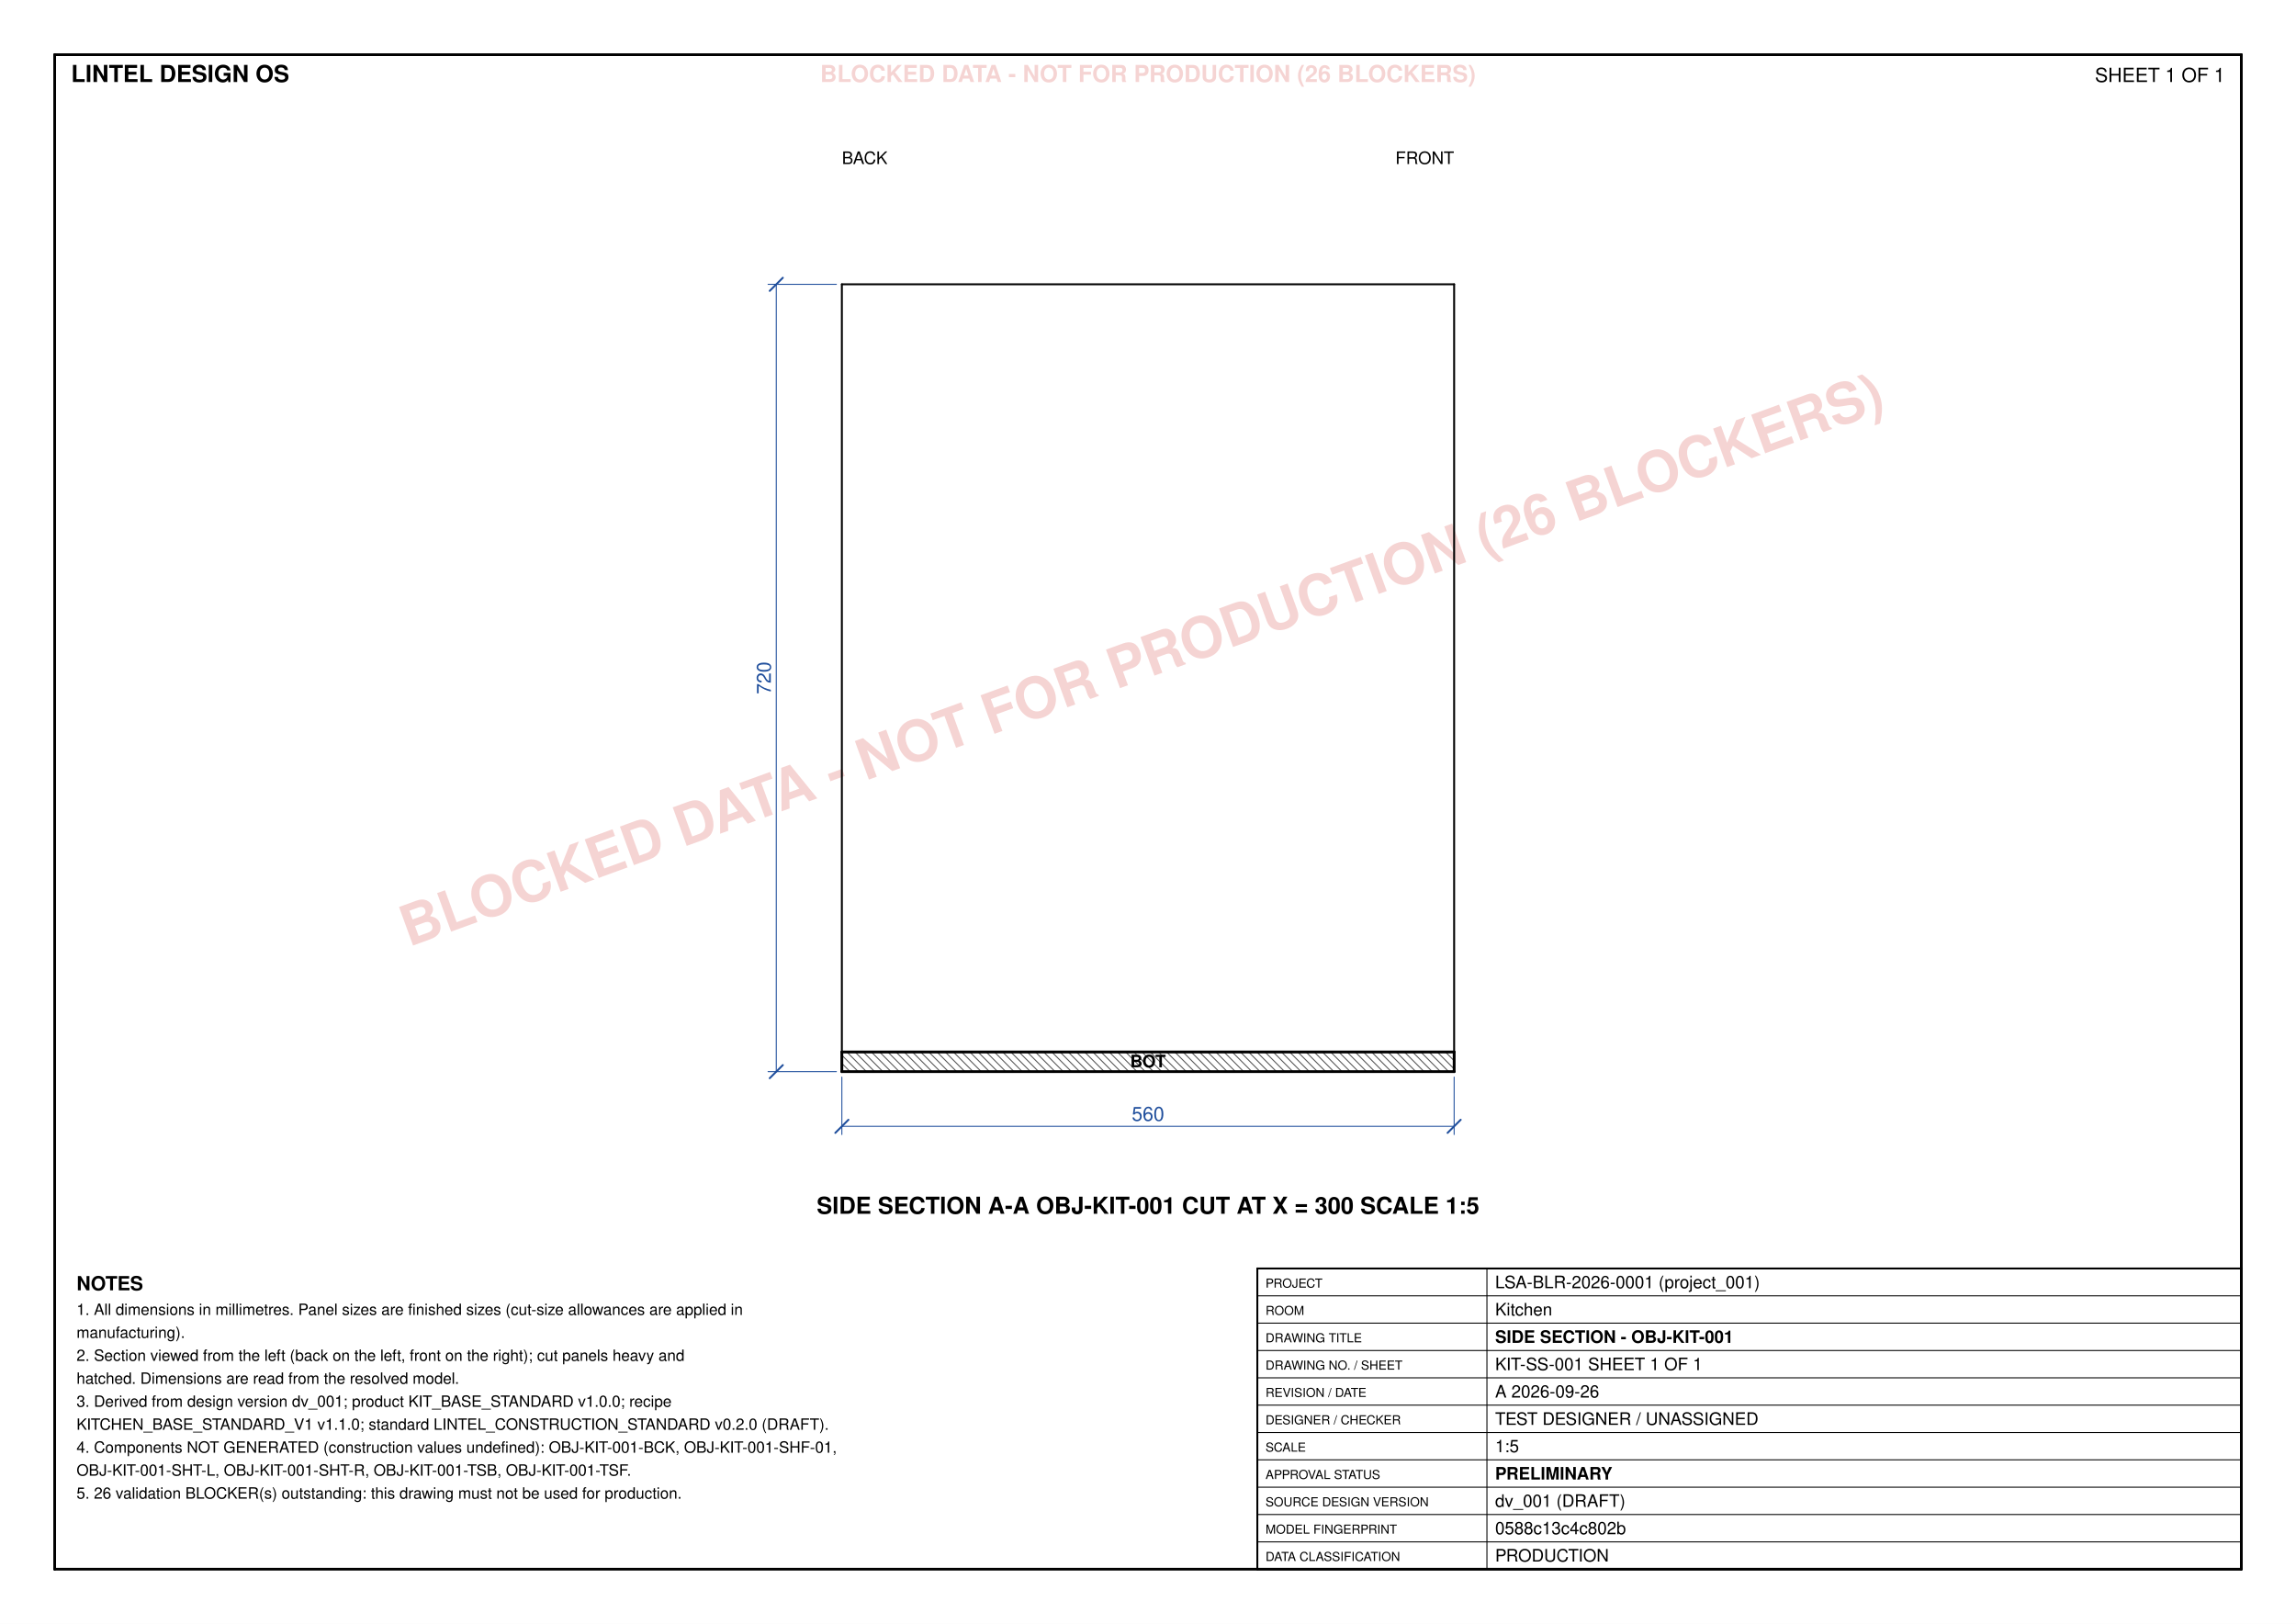
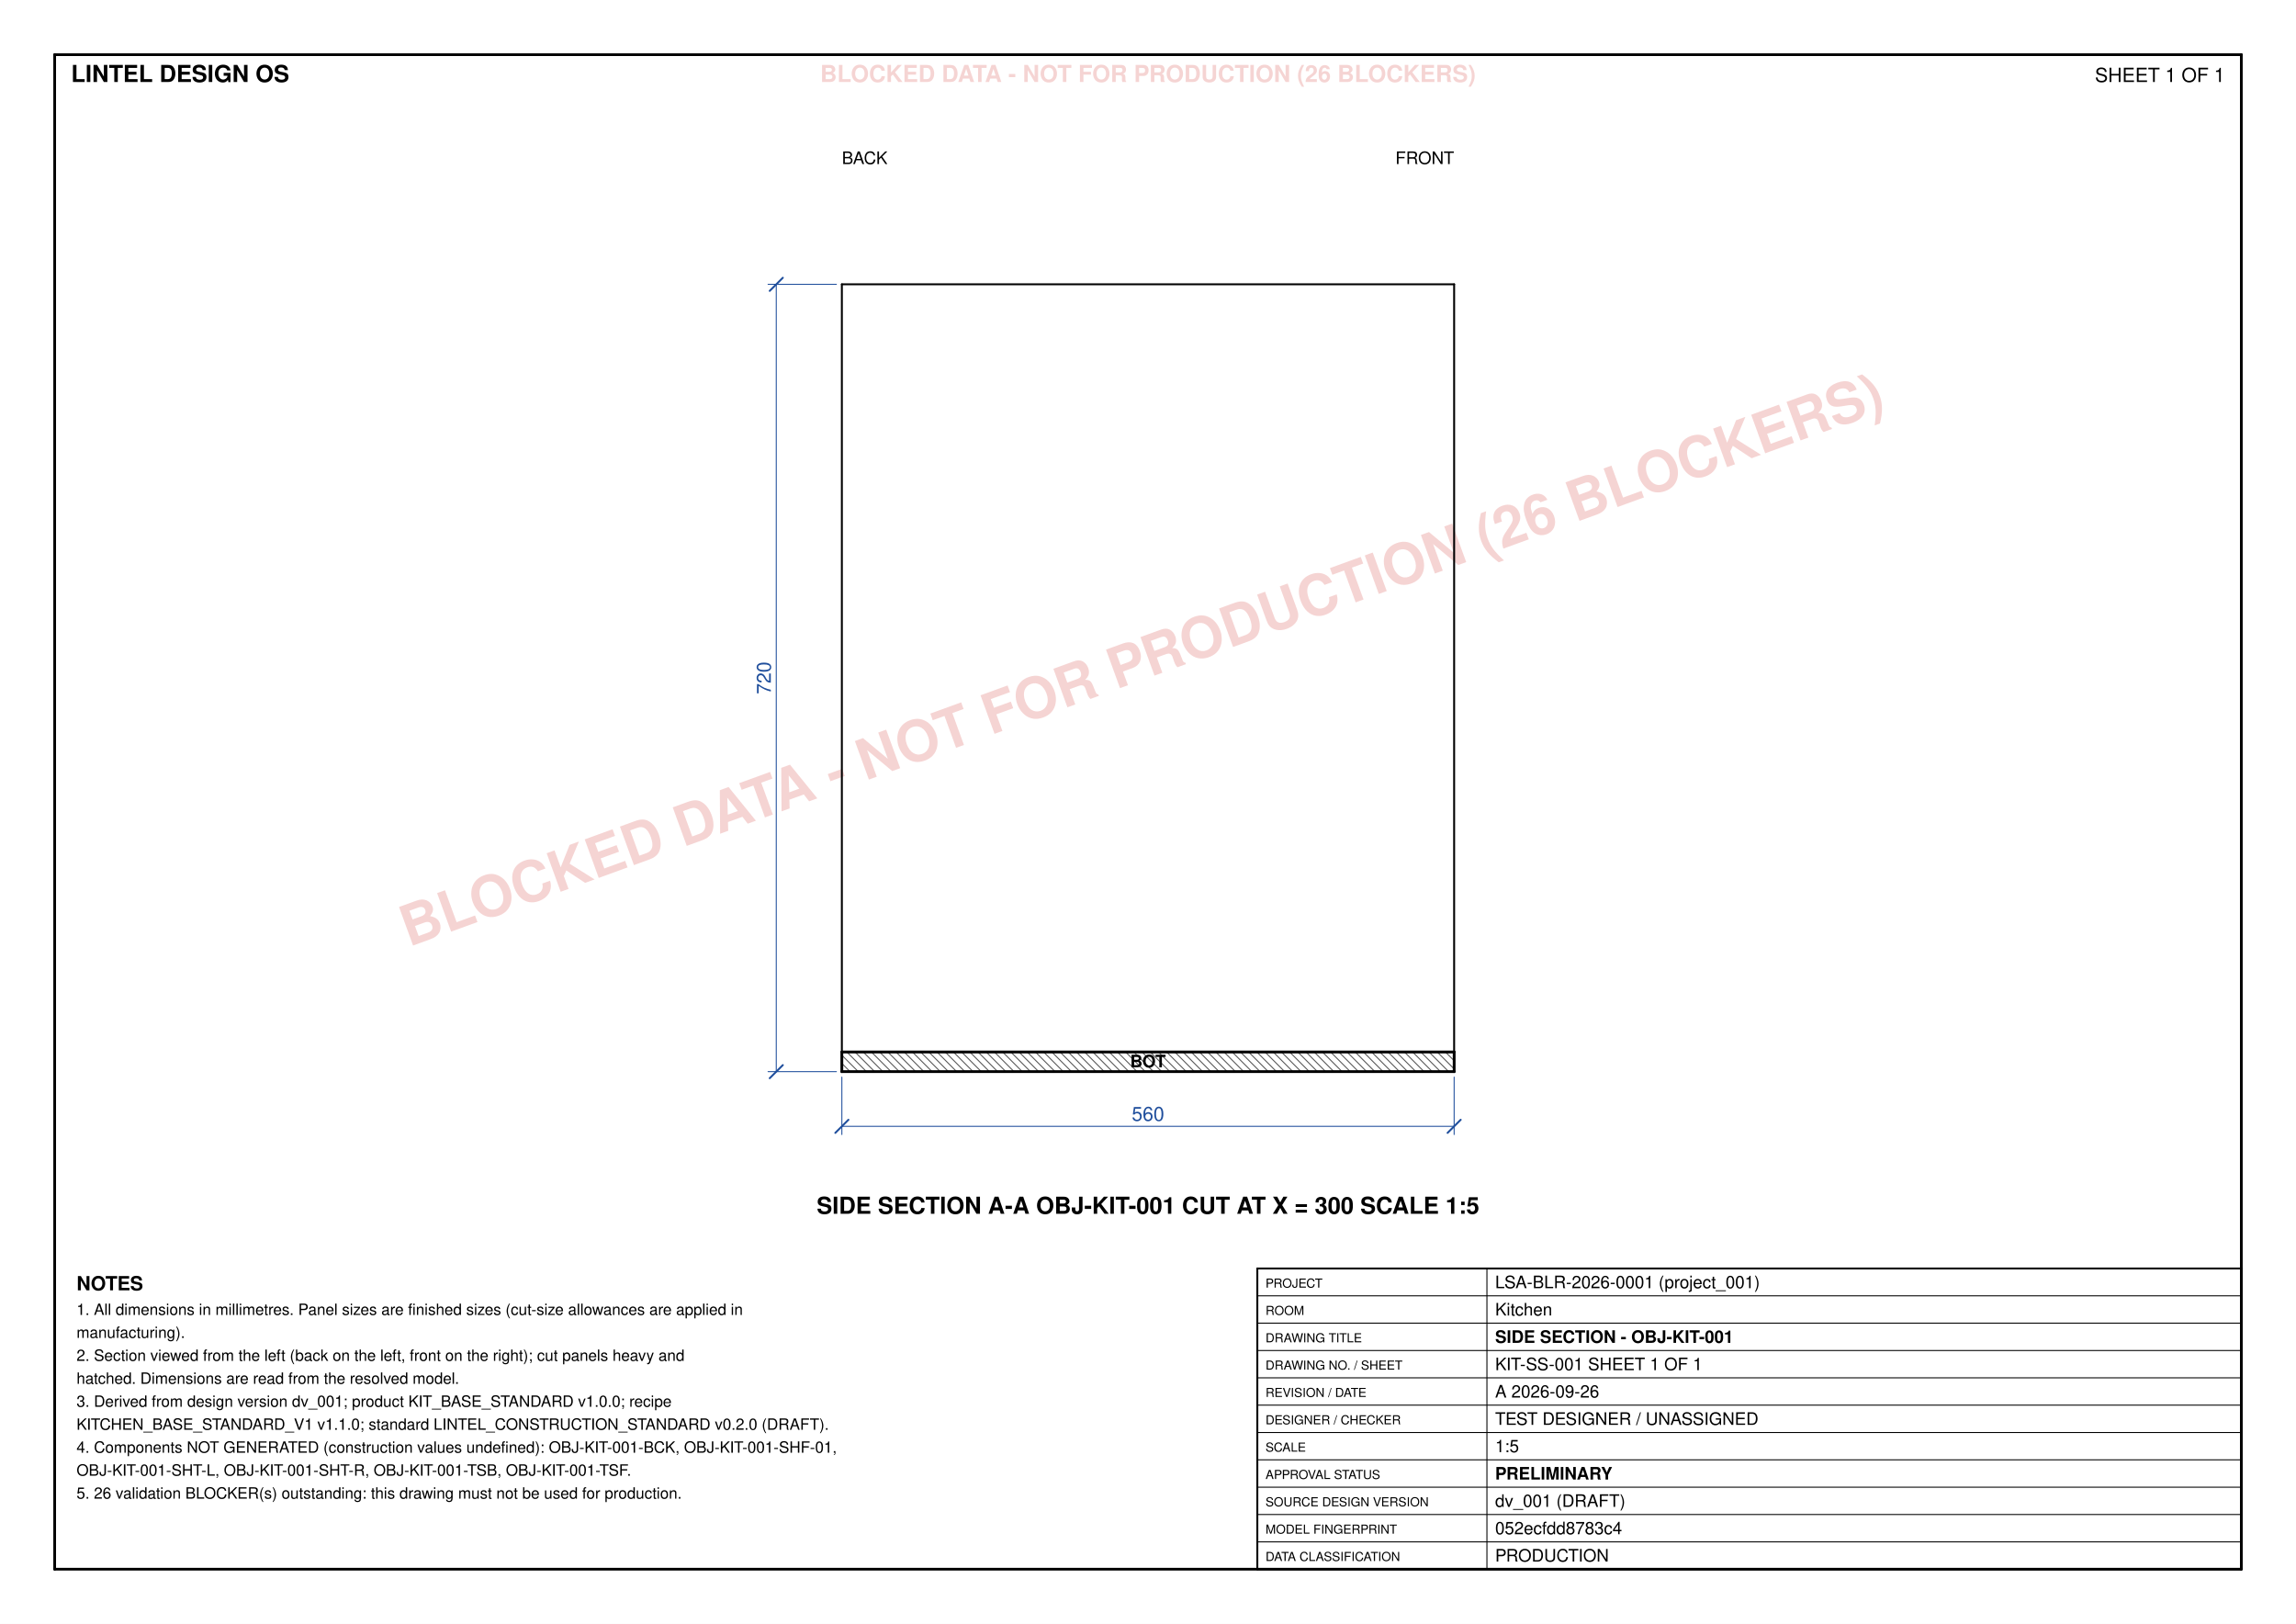
- <svg xmlns="http://www.w3.org/2000/svg" width="420mm" height="297mm" viewBox="0 0 420 297" data-drawing-id="DRW:dv_001:obj_001:SIDE_SECTION:KIT-SS-001:RA" data-drawing-type="SIDE_SECTION" data-status="PRELIMINARY" data-design-version="dv_001" data-model-fingerprint="0588c13c4c802b" data-classification="PRODUCTION" data-content-hash="060470663fabf1" data-sheet="1/1">
+ <svg xmlns="http://www.w3.org/2000/svg" width="420mm" height="297mm" viewBox="0 0 420 297" data-drawing-id="DRW:dv_001:obj_001:SIDE_SECTION:KIT-SS-001:RA" data-drawing-type="SIDE_SECTION" data-status="PRELIMINARY" data-design-version="dv_001" data-model-fingerprint="052ecfdd8783c4" data-classification="PRODUCTION" data-content-hash="12d12feaa4c114" data-sheet="1/1">
  <rect x="0" y="0" width="420" height="297" fill="#ffffff" />
  <g id="WATERMARK" fill="#d9534f" stroke="#d9534f" opacity="0.25" font-family="Helvetica, Arial, sans-serif" stroke-linecap="round">
    <text stroke="none" x="210" y="124" font-size="10.286" text-anchor="middle" font-weight="bold" transform="rotate(-20 210 124)">BLOCKED DATA - NOT FOR PRODUCTION (26 BLOCKERS)</text>
    <text stroke="none" x="210" y="15" font-size="4.286" text-anchor="middle" font-weight="bold">BLOCKED DATA - NOT FOR PRODUCTION (26 BLOCKERS)</text>
  </g>
  <g id="BORDER" fill="#000000" stroke="#000000" font-family="Helvetica, Arial, sans-serif" stroke-linecap="round">
    <line fill="none" x1="10" y1="10" x2="410" y2="10" stroke-width="0.5" />
    <line fill="none" x1="410" y1="10" x2="410" y2="287" stroke-width="0.5" />
    <line fill="none" x1="410" y1="287" x2="10" y2="287" stroke-width="0.5" />
    <line fill="none" x1="10" y1="287" x2="10" y2="10" stroke-width="0.5" />
    <text stroke="none" x="13" y="15" font-size="4.286" text-anchor="start" font-weight="bold">LINTEL DESIGN OS</text>
    <text stroke="none" x="407" y="15" font-size="3.571" text-anchor="end">SHEET 1 OF 1</text>
  </g>
  <g id="HIDDEN" fill="#555555" stroke="#555555" font-family="Helvetica, Arial, sans-serif" stroke-linecap="round">
    <line fill="none" x1="154" y1="194.5" x2="155.5" y2="196" stroke-width="0.18" />
    <line fill="none" x1="154" y1="193" x2="157" y2="196" stroke-width="0.18" />
    <line fill="none" x1="154.9" y1="192.4" x2="158.5" y2="196" stroke-width="0.18" />
    <line fill="none" x1="156.4" y1="192.4" x2="160" y2="196" stroke-width="0.18" />
    <line fill="none" x1="157.9" y1="192.4" x2="161.5" y2="196" stroke-width="0.18" />
    <line fill="none" x1="159.4" y1="192.4" x2="163" y2="196" stroke-width="0.18" />
    <line fill="none" x1="160.9" y1="192.4" x2="164.5" y2="196" stroke-width="0.18" />
    <line fill="none" x1="162.4" y1="192.4" x2="166" y2="196" stroke-width="0.18" />
    <line fill="none" x1="163.9" y1="192.4" x2="167.5" y2="196" stroke-width="0.18" />
    <line fill="none" x1="165.4" y1="192.4" x2="169" y2="196" stroke-width="0.18" />
    <line fill="none" x1="166.9" y1="192.4" x2="170.5" y2="196" stroke-width="0.18" />
    <line fill="none" x1="168.4" y1="192.4" x2="172" y2="196" stroke-width="0.18" />
    <line fill="none" x1="169.9" y1="192.4" x2="173.5" y2="196" stroke-width="0.18" />
    <line fill="none" x1="171.4" y1="192.4" x2="175" y2="196" stroke-width="0.18" />
    <line fill="none" x1="172.9" y1="192.4" x2="176.5" y2="196" stroke-width="0.18" />
    <line fill="none" x1="174.4" y1="192.4" x2="178" y2="196" stroke-width="0.18" />
    <line fill="none" x1="175.9" y1="192.4" x2="179.5" y2="196" stroke-width="0.18" />
    <line fill="none" x1="177.4" y1="192.4" x2="181" y2="196" stroke-width="0.18" />
    <line fill="none" x1="178.9" y1="192.4" x2="182.5" y2="196" stroke-width="0.18" />
    <line fill="none" x1="180.4" y1="192.4" x2="184" y2="196" stroke-width="0.18" />
    <line fill="none" x1="181.9" y1="192.4" x2="185.5" y2="196" stroke-width="0.18" />
    <line fill="none" x1="183.4" y1="192.4" x2="187" y2="196" stroke-width="0.18" />
    <line fill="none" x1="184.9" y1="192.4" x2="188.5" y2="196" stroke-width="0.18" />
    <line fill="none" x1="186.4" y1="192.4" x2="190" y2="196" stroke-width="0.18" />
    <line fill="none" x1="187.9" y1="192.4" x2="191.5" y2="196" stroke-width="0.18" />
    <line fill="none" x1="189.4" y1="192.4" x2="193" y2="196" stroke-width="0.18" />
    <line fill="none" x1="190.9" y1="192.4" x2="194.5" y2="196" stroke-width="0.18" />
    <line fill="none" x1="192.4" y1="192.4" x2="196" y2="196" stroke-width="0.18" />
    <line fill="none" x1="193.9" y1="192.4" x2="197.5" y2="196" stroke-width="0.18" />
    <line fill="none" x1="195.4" y1="192.4" x2="199" y2="196" stroke-width="0.18" />
    <line fill="none" x1="196.9" y1="192.4" x2="200.5" y2="196" stroke-width="0.18" />
    <line fill="none" x1="198.4" y1="192.4" x2="202" y2="196" stroke-width="0.18" />
    <line fill="none" x1="199.9" y1="192.4" x2="203.5" y2="196" stroke-width="0.18" />
    <line fill="none" x1="201.4" y1="192.4" x2="205" y2="196" stroke-width="0.18" />
    <line fill="none" x1="202.9" y1="192.4" x2="206.5" y2="196" stroke-width="0.18" />
    <line fill="none" x1="204.4" y1="192.4" x2="208" y2="196" stroke-width="0.18" />
    <line fill="none" x1="205.9" y1="192.4" x2="209.5" y2="196" stroke-width="0.18" />
    <line fill="none" x1="207.4" y1="192.4" x2="211" y2="196" stroke-width="0.18" />
    <line fill="none" x1="208.9" y1="192.4" x2="212.5" y2="196" stroke-width="0.18" />
    <line fill="none" x1="210.4" y1="192.4" x2="214" y2="196" stroke-width="0.18" />
    <line fill="none" x1="211.9" y1="192.4" x2="215.5" y2="196" stroke-width="0.18" />
    <line fill="none" x1="213.4" y1="192.4" x2="217" y2="196" stroke-width="0.18" />
    <line fill="none" x1="214.9" y1="192.4" x2="218.5" y2="196" stroke-width="0.18" />
    <line fill="none" x1="216.4" y1="192.4" x2="220" y2="196" stroke-width="0.18" />
    <line fill="none" x1="217.9" y1="192.4" x2="221.5" y2="196" stroke-width="0.18" />
    <line fill="none" x1="219.4" y1="192.4" x2="223" y2="196" stroke-width="0.18" />
    <line fill="none" x1="220.9" y1="192.4" x2="224.5" y2="196" stroke-width="0.18" />
    <line fill="none" x1="222.4" y1="192.4" x2="226" y2="196" stroke-width="0.18" />
    <line fill="none" x1="223.9" y1="192.4" x2="227.5" y2="196" stroke-width="0.18" />
    <line fill="none" x1="225.4" y1="192.4" x2="229" y2="196" stroke-width="0.18" />
    <line fill="none" x1="226.9" y1="192.4" x2="230.5" y2="196" stroke-width="0.18" />
    <line fill="none" x1="228.4" y1="192.4" x2="232" y2="196" stroke-width="0.18" />
    <line fill="none" x1="229.9" y1="192.4" x2="233.5" y2="196" stroke-width="0.18" />
    <line fill="none" x1="231.4" y1="192.4" x2="235" y2="196" stroke-width="0.18" />
    <line fill="none" x1="232.9" y1="192.4" x2="236.5" y2="196" stroke-width="0.18" />
    <line fill="none" x1="234.4" y1="192.4" x2="238" y2="196" stroke-width="0.18" />
    <line fill="none" x1="235.9" y1="192.4" x2="239.5" y2="196" stroke-width="0.18" />
    <line fill="none" x1="237.4" y1="192.4" x2="241" y2="196" stroke-width="0.18" />
    <line fill="none" x1="238.9" y1="192.4" x2="242.5" y2="196" stroke-width="0.18" />
    <line fill="none" x1="240.4" y1="192.4" x2="244" y2="196" stroke-width="0.18" />
    <line fill="none" x1="241.9" y1="192.4" x2="245.5" y2="196" stroke-width="0.18" />
    <line fill="none" x1="243.4" y1="192.4" x2="247" y2="196" stroke-width="0.18" />
    <line fill="none" x1="244.9" y1="192.4" x2="248.5" y2="196" stroke-width="0.18" />
    <line fill="none" x1="246.4" y1="192.4" x2="250" y2="196" stroke-width="0.18" />
    <line fill="none" x1="247.9" y1="192.4" x2="251.5" y2="196" stroke-width="0.18" />
    <line fill="none" x1="249.4" y1="192.4" x2="253" y2="196" stroke-width="0.18" />
    <line fill="none" x1="250.9" y1="192.4" x2="254.5" y2="196" stroke-width="0.18" />
    <line fill="none" x1="252.4" y1="192.4" x2="256" y2="196" stroke-width="0.18" />
    <line fill="none" x1="253.9" y1="192.4" x2="257.5" y2="196" stroke-width="0.18" />
    <line fill="none" x1="255.4" y1="192.4" x2="259" y2="196" stroke-width="0.18" />
    <line fill="none" x1="256.9" y1="192.4" x2="260.5" y2="196" stroke-width="0.18" />
    <line fill="none" x1="258.4" y1="192.4" x2="262" y2="196" stroke-width="0.18" />
    <line fill="none" x1="259.9" y1="192.4" x2="263.5" y2="196" stroke-width="0.18" />
    <line fill="none" x1="261.4" y1="192.4" x2="265" y2="196" stroke-width="0.18" />
    <line fill="none" x1="262.9" y1="192.4" x2="266" y2="195.5" stroke-width="0.18" />
    <line fill="none" x1="264.4" y1="192.4" x2="266" y2="194" stroke-width="0.18" />
    <line fill="none" x1="265.9" y1="192.4" x2="266" y2="192.5" stroke-width="0.18" />
  </g>
  <g id="VISIBLE" fill="#000000" stroke="#000000" font-family="Helvetica, Arial, sans-serif" stroke-linecap="round">
    <line fill="none" x1="154" y1="196" x2="266" y2="196" stroke-width="0.35" />
    <line fill="none" x1="154" y1="192.4" x2="266" y2="192.4" stroke-width="0.35" />
    <line fill="none" x1="154" y1="52" x2="266" y2="52" stroke-width="0.35" />
    <line fill="none" x1="154" y1="196" x2="154" y2="52" stroke-width="0.35" />
    <line fill="none" x1="266" y1="196" x2="266" y2="52" stroke-width="0.35" />
    <line fill="none" x1="154" y1="192.4" x2="266" y2="192.4" stroke-width="0.5" />
    <line fill="none" x1="266" y1="192.4" x2="266" y2="196" stroke-width="0.5" />
    <line fill="none" x1="266" y1="196" x2="154" y2="196" stroke-width="0.5" />
    <line fill="none" x1="154" y1="196" x2="154" y2="192.4" stroke-width="0.5" />
  </g>
  <g id="DIMENSION" fill="#1f4e9c" stroke="#1f4e9c" font-family="Helvetica, Arial, sans-serif" stroke-linecap="round">
    <line fill="none" x1="153" y1="196" x2="140.5" y2="196" stroke-width="0.18" />
    <line fill="none" x1="140.8" y1="197.2" x2="143.2" y2="194.8" stroke-width="0.35" />
    <line fill="none" x1="153" y1="52" x2="140.5" y2="52" stroke-width="0.18" />
    <line fill="none" x1="140.8" y1="53.2" x2="143.2" y2="50.8" stroke-width="0.35" />
    <line fill="none" x1="142" y1="196" x2="142" y2="52" stroke-width="0.18" />
    <text stroke="none" x="141" y="124" font-size="3.571" text-anchor="middle" transform="rotate(-90 141 124)">720</text>
    <line fill="none" x1="154" y1="197" x2="154" y2="207.5" stroke-width="0.18" />
    <line fill="none" x1="152.8" y1="207.2" x2="155.2" y2="204.8" stroke-width="0.35" />
    <line fill="none" x1="266" y1="197" x2="266" y2="207.5" stroke-width="0.18" />
    <line fill="none" x1="264.8" y1="207.2" x2="267.2" y2="204.8" stroke-width="0.35" />
    <line fill="none" x1="154" y1="206" x2="266" y2="206" stroke-width="0.18" />
    <text stroke="none" x="210" y="205" font-size="3.571" text-anchor="middle">560</text>
  </g>
  <g id="ANNOTATION" fill="#000000" stroke="#000000" font-family="Helvetica, Arial, sans-serif" stroke-linecap="round">
    <text stroke="none" x="210" y="195.2" font-size="3.143" text-anchor="middle" font-weight="bold">BOT</text>
    <text stroke="none" x="210" y="222" font-size="4.286" text-anchor="middle" font-weight="bold">SIDE SECTION A-A  OBJ-KIT-001  CUT AT X = 300  SCALE 1:5</text>
    <text stroke="none" x="154" y="30" font-size="3.143" text-anchor="start">BACK</text>
    <text stroke="none" x="266" y="30" font-size="3.143" text-anchor="end">FRONT</text>
    <text stroke="none" x="14" y="236" font-size="3.571" text-anchor="start" font-weight="bold">NOTES</text>
    <text stroke="none" x="14" y="240.5" font-size="2.857" text-anchor="start">1. All dimensions in millimetres. Panel sizes are finished sizes (cut-size allowances are applied in</text>
    <text stroke="none" x="14" y="244.7" font-size="2.857" text-anchor="start">   manufacturing).</text>
    <text stroke="none" x="14" y="248.9" font-size="2.857" text-anchor="start">2. Section viewed from the left (back on the left, front on the right); cut panels heavy and</text>
    <text stroke="none" x="14" y="253.1" font-size="2.857" text-anchor="start">   hatched. Dimensions are read from the resolved model.</text>
    <text stroke="none" x="14" y="257.3" font-size="2.857" text-anchor="start">3. Derived from design version dv_001; product KIT_BASE_STANDARD v1.0.0; recipe</text>
    <text stroke="none" x="14" y="261.5" font-size="2.857" text-anchor="start">   KITCHEN_BASE_STANDARD_V1 v1.1.0; standard LINTEL_CONSTRUCTION_STANDARD v0.2.0 (DRAFT).</text>
    <text stroke="none" x="14" y="265.7" font-size="2.857" text-anchor="start">4. Components NOT GENERATED (construction values undefined): OBJ-KIT-001-BCK, OBJ-KIT-001-SHF-01,</text>
    <text stroke="none" x="14" y="269.9" font-size="2.857" text-anchor="start">   OBJ-KIT-001-SHT-L, OBJ-KIT-001-SHT-R, OBJ-KIT-001-TSB, OBJ-KIT-001-TSF.</text>
    <text stroke="none" x="14" y="274.1" font-size="2.857" text-anchor="start">5. 26 validation BLOCKER(s) outstanding: this drawing must not be used for production.</text>
  </g>
  <g id="TITLE_BLOCK" fill="#000000" stroke="#000000" font-family="Helvetica, Arial, sans-serif" stroke-linecap="round">
    <line fill="none" x1="230" y1="232" x2="410" y2="232" stroke-width="0.35" />
    <line fill="none" x1="410" y1="232" x2="410" y2="287" stroke-width="0.35" />
    <line fill="none" x1="410" y1="287" x2="230" y2="287" stroke-width="0.35" />
    <line fill="none" x1="230" y1="287" x2="230" y2="232" stroke-width="0.35" />
    <line fill="none" x1="272" y1="232" x2="272" y2="287" stroke-width="0.18" />
    <text stroke="none" x="231.5" y="235.5" font-size="2.286" text-anchor="start">PROJECT</text>
    <text stroke="none" x="273.5" y="235.6" font-size="3.143" text-anchor="start">LSA-BLR-2026-0001 (project_001)</text>
    <line fill="none" x1="230" y1="237" x2="410" y2="237" stroke-width="0.18" />
    <text stroke="none" x="231.5" y="240.5" font-size="2.286" text-anchor="start">ROOM</text>
    <text stroke="none" x="273.5" y="240.6" font-size="3.143" text-anchor="start">Kitchen</text>
    <line fill="none" x1="230" y1="242" x2="410" y2="242" stroke-width="0.18" />
    <text stroke="none" x="231.5" y="245.5" font-size="2.286" text-anchor="start">DRAWING TITLE</text>
    <text stroke="none" x="273.5" y="245.6" font-size="3.143" text-anchor="start" font-weight="bold">SIDE SECTION - OBJ-KIT-001</text>
    <line fill="none" x1="230" y1="247" x2="410" y2="247" stroke-width="0.18" />
    <text stroke="none" x="231.5" y="250.5" font-size="2.286" text-anchor="start">DRAWING NO. / SHEET</text>
    <text stroke="none" x="273.5" y="250.6" font-size="3.143" text-anchor="start">KIT-SS-001   SHEET 1 OF 1</text>
    <line fill="none" x1="230" y1="252" x2="410" y2="252" stroke-width="0.18" />
    <text stroke="none" x="231.5" y="255.5" font-size="2.286" text-anchor="start">REVISION / DATE</text>
    <text stroke="none" x="273.5" y="255.6" font-size="3.143" text-anchor="start">A   2026-09-26</text>
    <line fill="none" x1="230" y1="257" x2="410" y2="257" stroke-width="0.18" />
    <text stroke="none" x="231.5" y="260.5" font-size="2.286" text-anchor="start">DESIGNER / CHECKER</text>
    <text stroke="none" x="273.5" y="260.6" font-size="3.143" text-anchor="start">TEST DESIGNER / UNASSIGNED</text>
    <line fill="none" x1="230" y1="262" x2="410" y2="262" stroke-width="0.18" />
    <text stroke="none" x="231.5" y="265.5" font-size="2.286" text-anchor="start">SCALE</text>
    <text stroke="none" x="273.5" y="265.6" font-size="3.143" text-anchor="start">1:5</text>
    <line fill="none" x1="230" y1="267" x2="410" y2="267" stroke-width="0.18" />
    <text stroke="none" x="231.5" y="270.5" font-size="2.286" text-anchor="start">APPROVAL STATUS</text>
    <text stroke="none" x="273.5" y="270.6" font-size="3.143" text-anchor="start" font-weight="bold">PRELIMINARY</text>
    <line fill="none" x1="230" y1="272" x2="410" y2="272" stroke-width="0.18" />
    <text stroke="none" x="231.5" y="275.5" font-size="2.286" text-anchor="start">SOURCE DESIGN VERSION</text>
    <text stroke="none" x="273.5" y="275.6" font-size="3.143" text-anchor="start">dv_001 (DRAFT)</text>
    <line fill="none" x1="230" y1="277" x2="410" y2="277" stroke-width="0.18" />
    <text stroke="none" x="231.5" y="280.5" font-size="2.286" text-anchor="start">MODEL FINGERPRINT</text>
-     <text stroke="none" x="273.5" y="280.6" font-size="3.143" text-anchor="start">0588c13c4c802b</text>
+     <text stroke="none" x="273.5" y="280.6" font-size="3.143" text-anchor="start">052ecfdd8783c4</text>
    <line fill="none" x1="230" y1="282" x2="410" y2="282" stroke-width="0.18" />
    <text stroke="none" x="231.5" y="285.5" font-size="2.286" text-anchor="start">DATA CLASSIFICATION</text>
    <text stroke="none" x="273.5" y="285.6" font-size="3.143" text-anchor="start">PRODUCTION</text>
  </g>
</svg>
